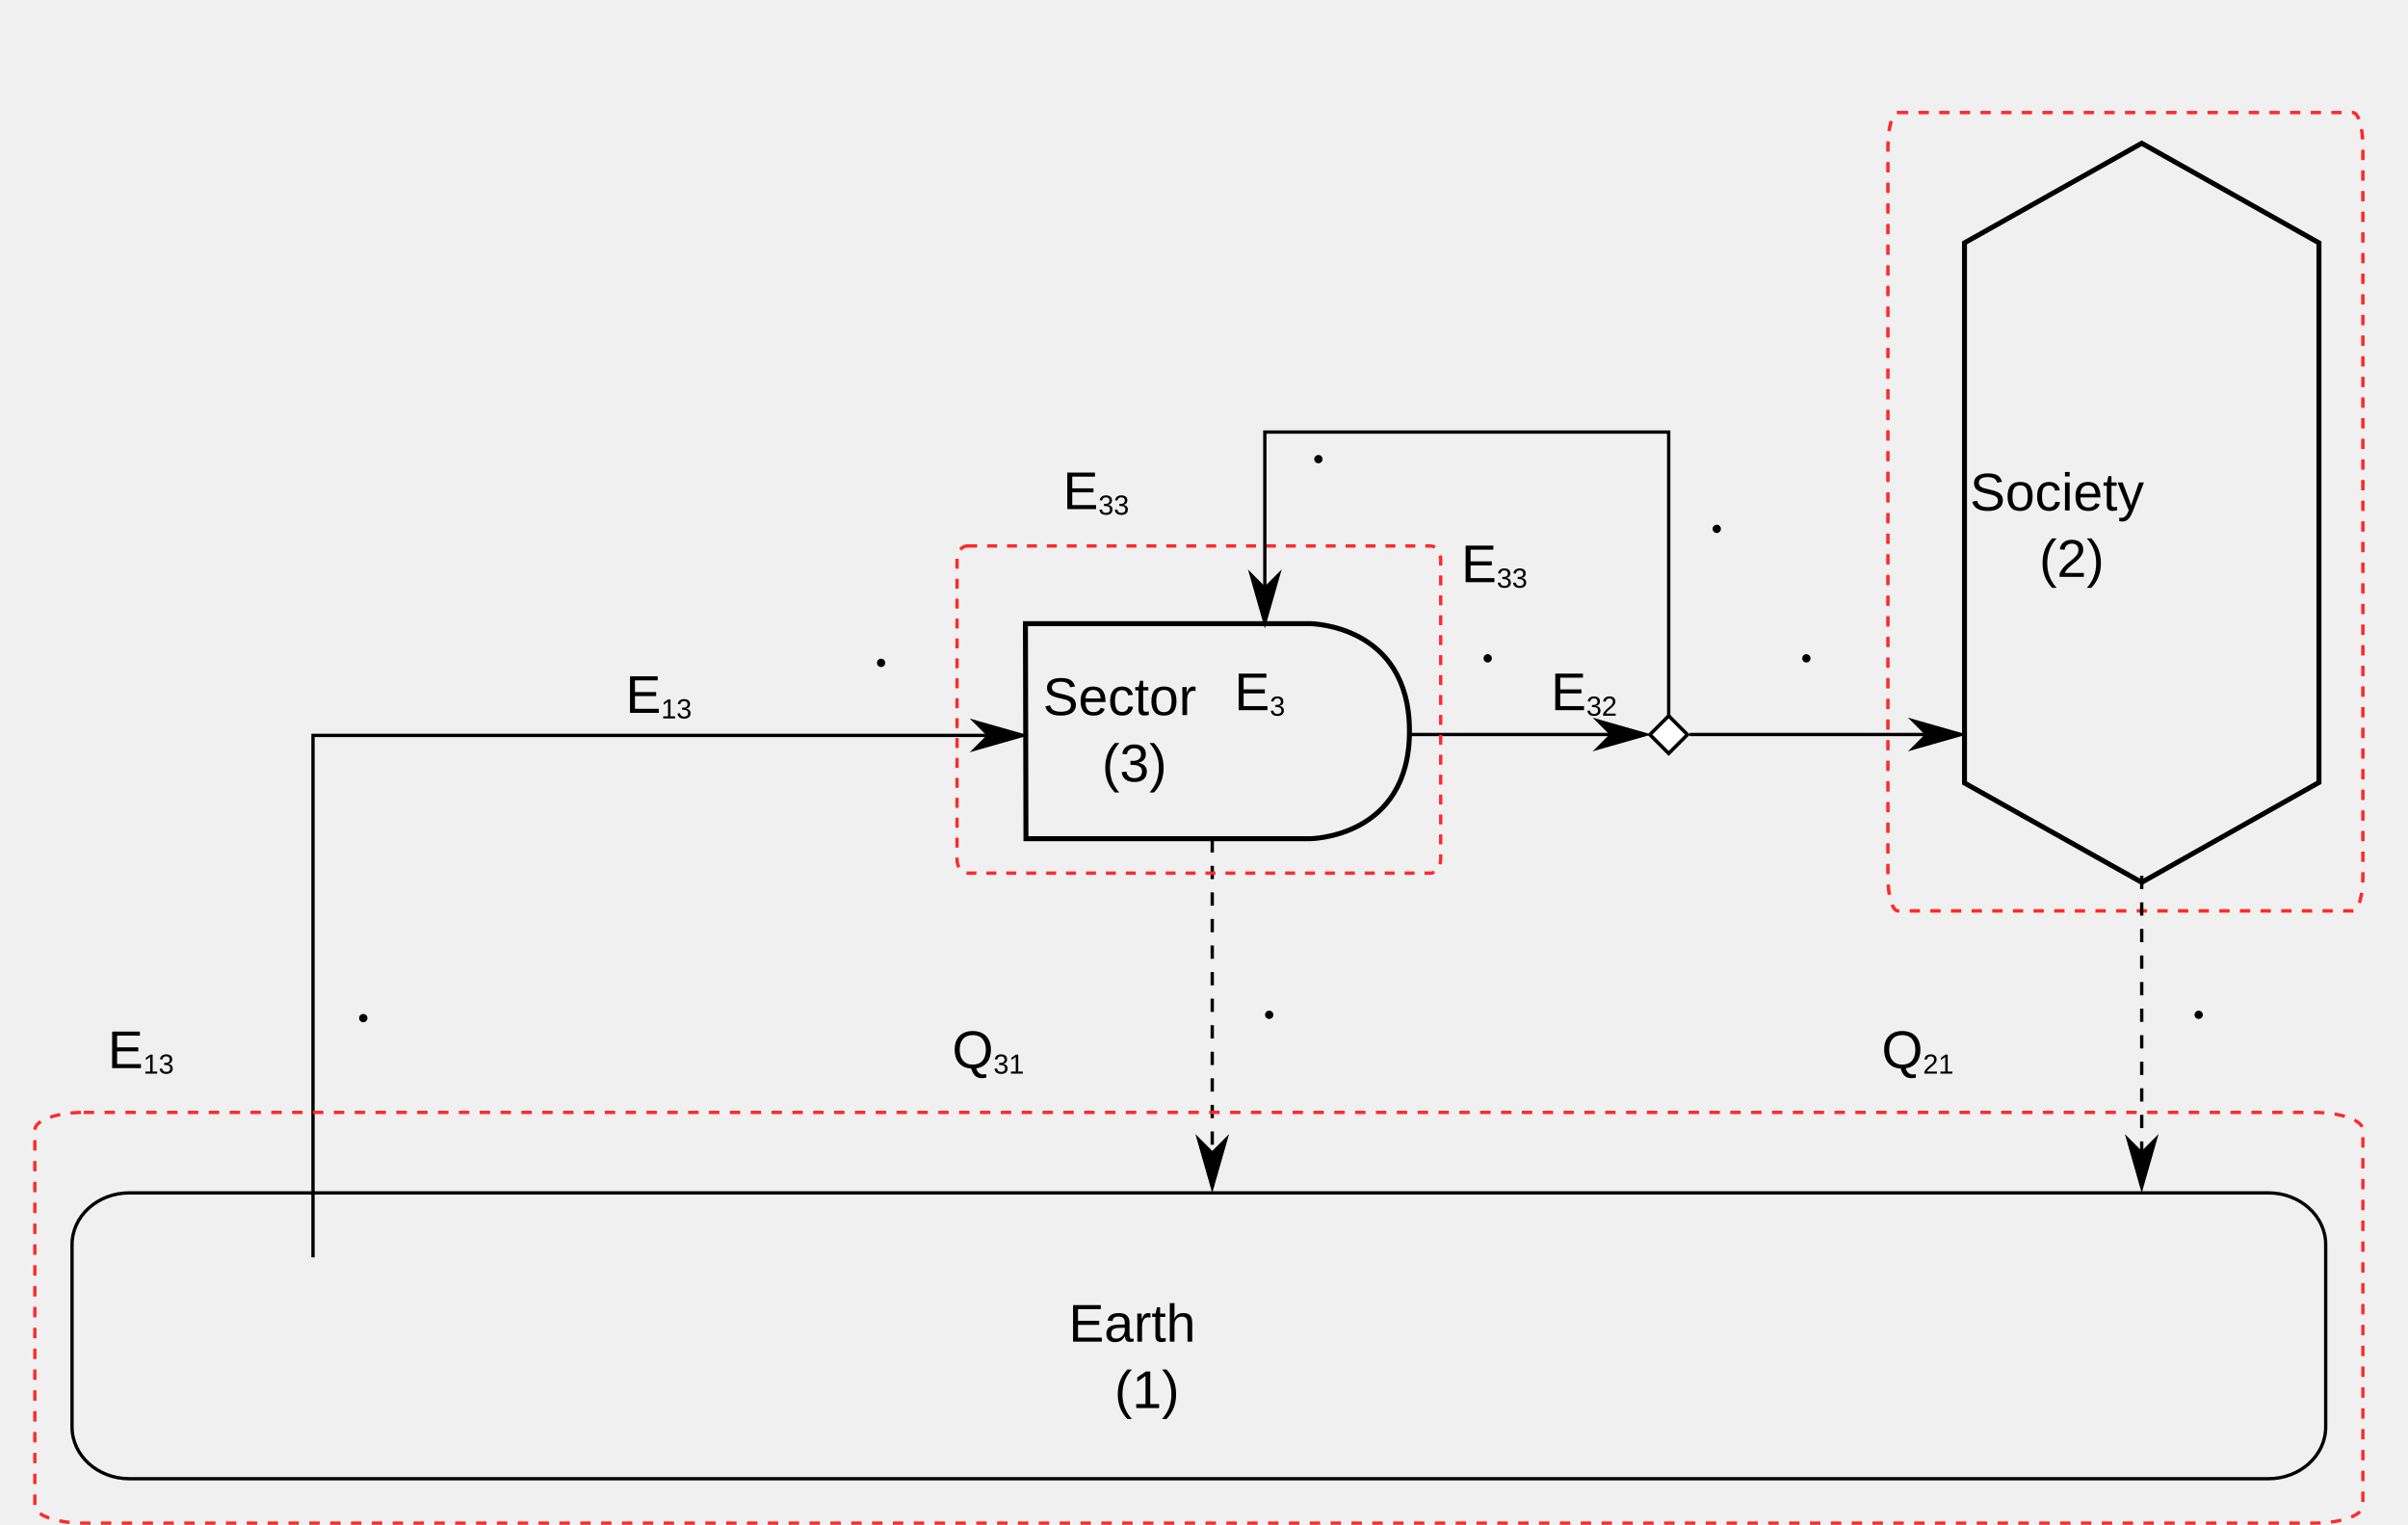
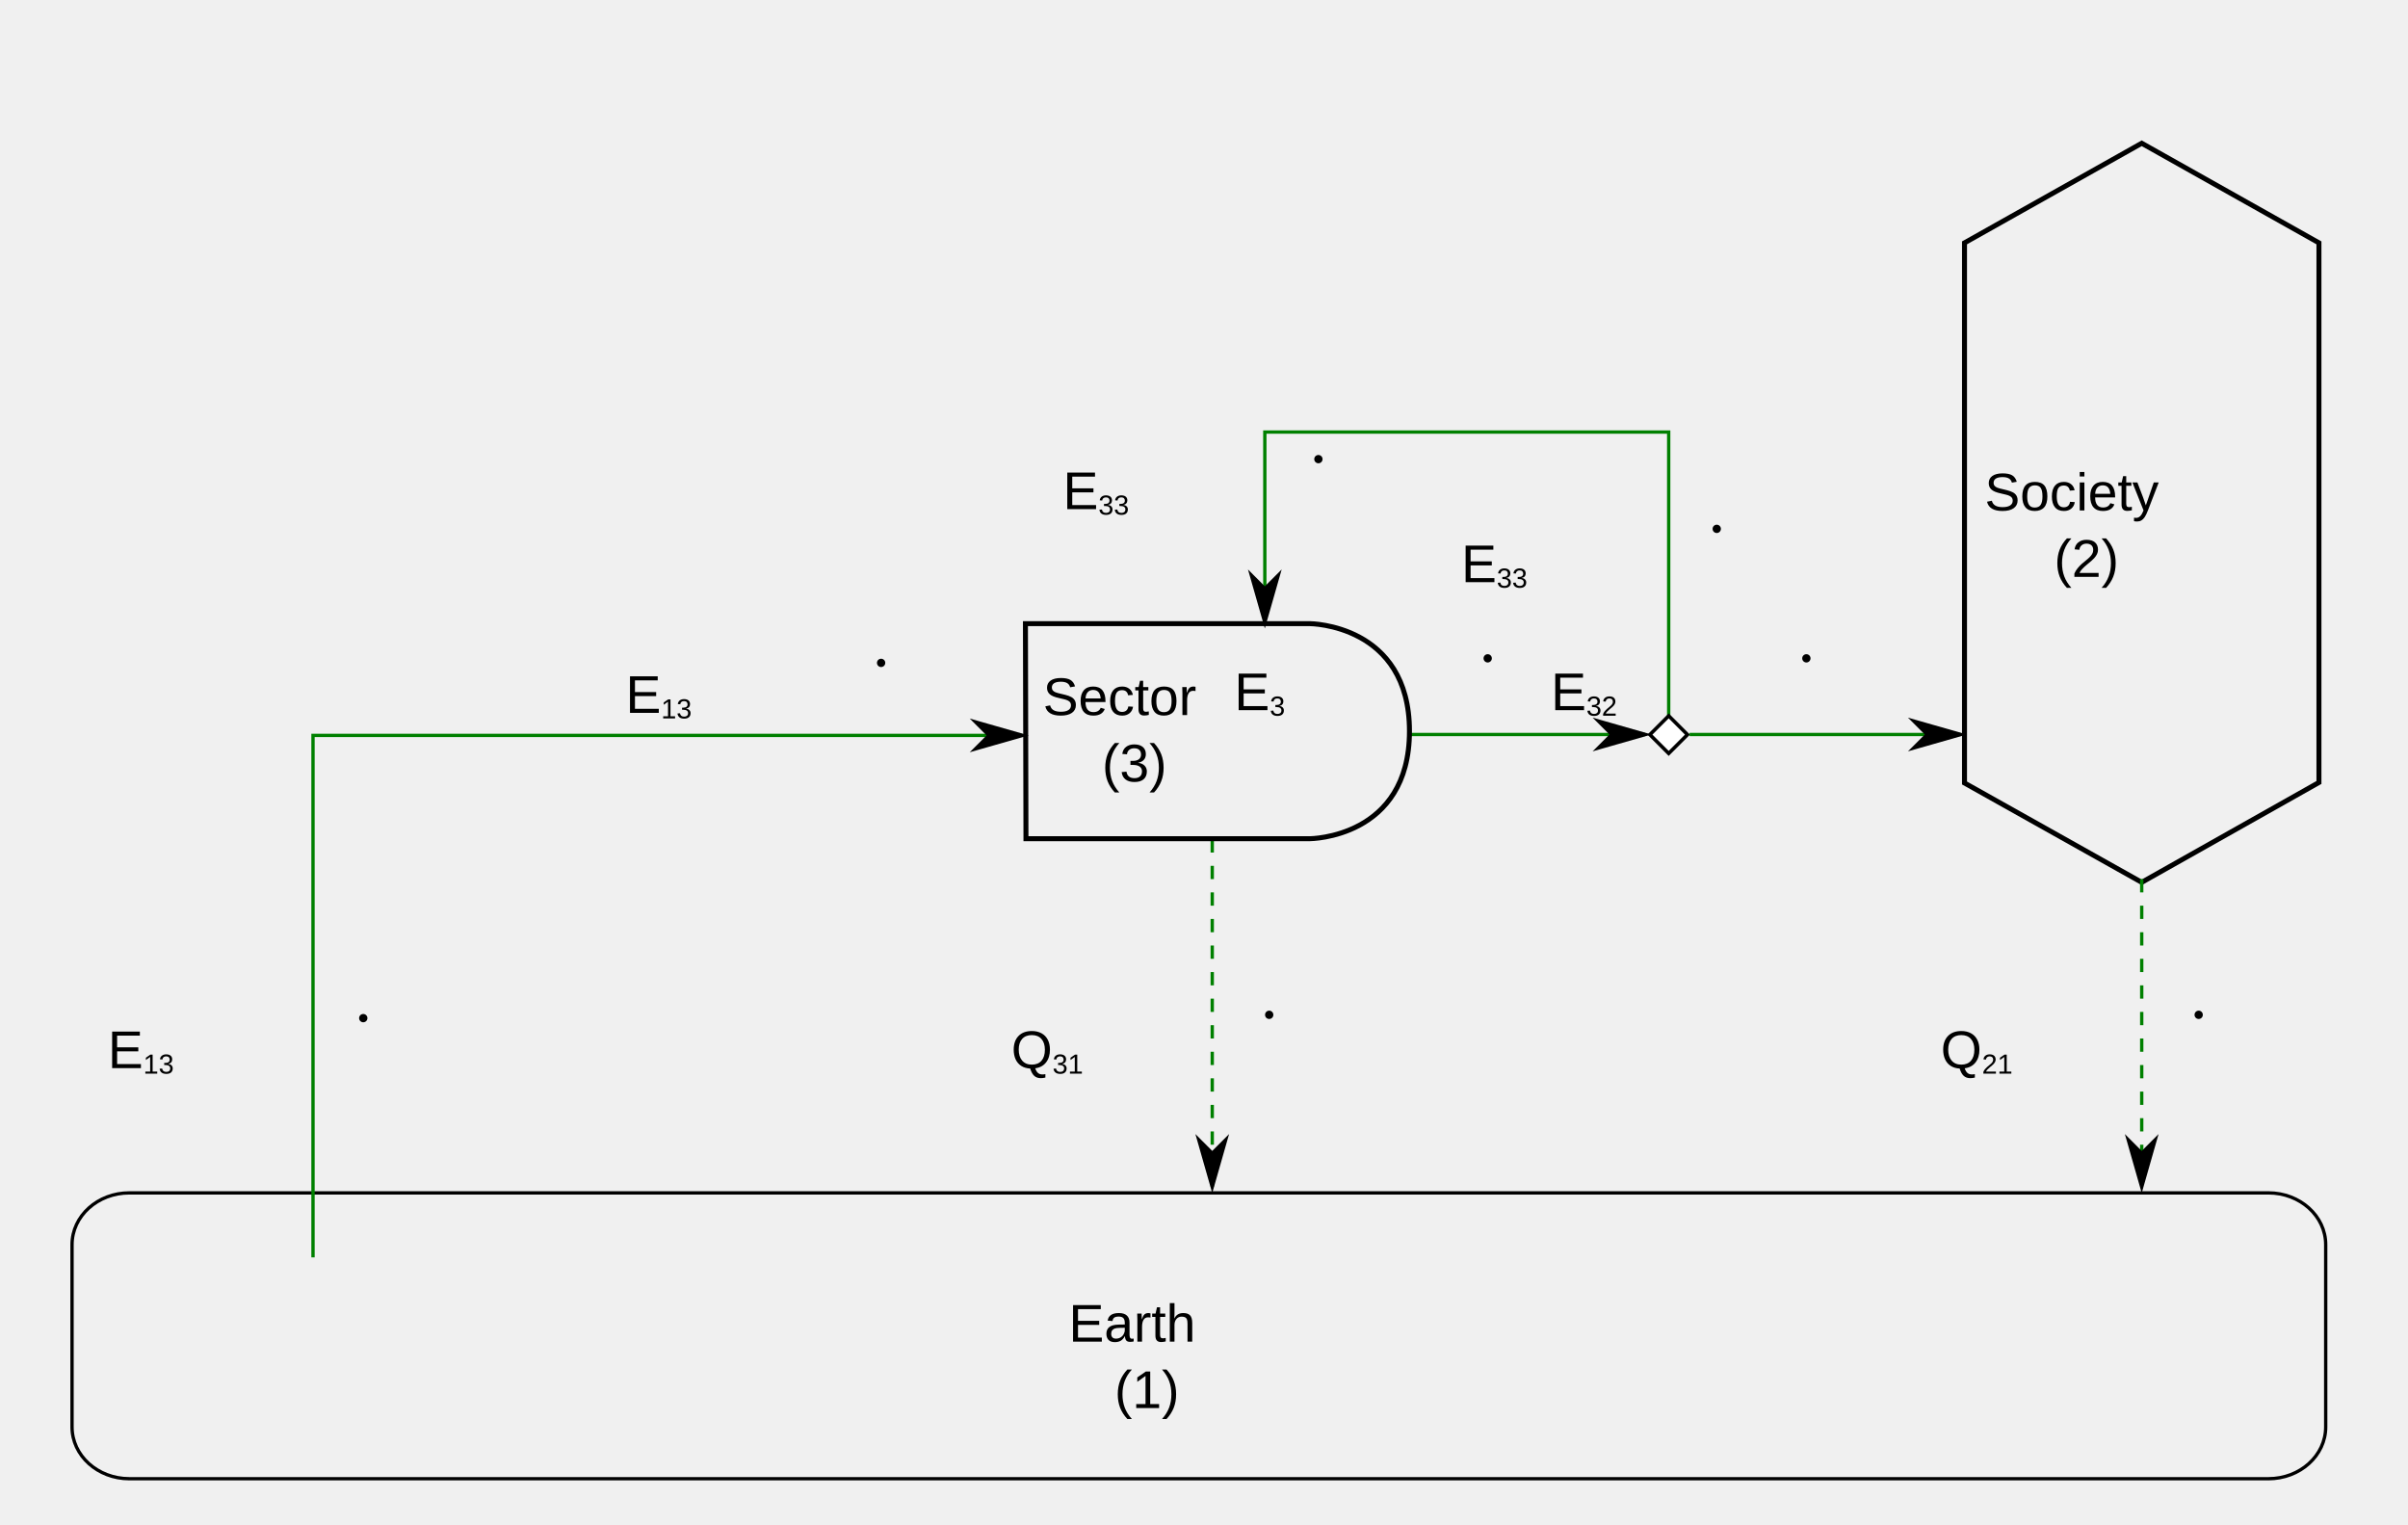
<svg xmlns="http://www.w3.org/2000/svg" version="1.1" width="1450.794" height="918.519" id="svg2" xml:space="preserve">
  <defs id="defs6">
    <marker orient="auto" refY="0" refX="0" id="Arrow1Lstart" style="overflow:visible">
      <path id="path4143" d="M 0,0 5,-5 -12.5,0 5,5 0,0 z" style="fill-rule:evenodd;stroke:#000000;stroke-width:1pt;marker-start:none" transform="matrix(0.8,0,0,0.8,10,0)" />
    </marker>
    <marker orient="auto" refY="0" refX="0" id="Arrow1Lend" style="overflow:visible">
      <path id="path4132" d="M 0,0 5,-5 -12.5,0 5,5 0,0 z" style="fill-rule:evenodd;stroke:#000000;stroke-width:1pt;marker-start:none" transform="matrix(-0.8,0,0,-0.8,-10,0)" />
    </marker>
    <marker style="overflow:visible" id="InfiniteLineStart" refX="0" refY="0" orient="auto">
      <g id="g4065" transform="translate(-13,0)">
        <circle d="M 3.8,0 C 3.8,0.442 3.442,0.8 3,0.8 2.558,0.8 2.2,0.442 2.2,0 c 0,-0.442 0.358,-0.8 0.8,-0.8 0.442,0 0.8,0.358 0.8,0.8 z" id="circle4067" r="0.8" cy="0" cx="3" />
        <circle d="M 7.3,0 C 7.3,0.442 6.942,0.8 6.5,0.8 6.058,0.8 5.7,0.442 5.7,0 c 0,-0.442 0.358,-0.8 0.8,-0.8 0.442,0 0.8,0.358 0.8,0.8 z" id="circle4069" r="0.8" cy="0" cx="6.5" />
        <circle d="M 10.8,0 C 10.8,0.442 10.442,0.8 10,0.8 9.558,0.8 9.2,0.442 9.2,0 c 0,-0.442 0.358,-0.8 0.8,-0.8 0.442,0 0.8,0.358 0.8,0.8 z" id="circle4071" r="0.8" cy="0" cx="10" />
      </g>
    </marker>
    <marker orient="auto" refY="0" refX="0" id="InfiniteLineStart-3" style="overflow:visible">
      <g transform="translate(-13,0)" id="g4065-9">
        <circle cx="3" cy="0" r="0.8" id="circle4067-9" d="M 3.8,0 C 3.8,0.442 3.442,0.8 3,0.8 2.558,0.8 2.2,0.442 2.2,0 c 0,-0.442 0.358,-0.8 0.8,-0.8 0.442,0 0.8,0.358 0.8,0.8 z" />
        <circle cx="6.5" cy="0" r="0.8" id="circle4069-7" d="M 7.3,0 C 7.3,0.442 6.942,0.8 6.5,0.8 6.058,0.8 5.7,0.442 5.7,0 c 0,-0.442 0.358,-0.8 0.8,-0.8 0.442,0 0.8,0.358 0.8,0.8 z" />
        <circle cx="10" cy="0" r="0.8" id="circle4071-0" d="M 10.8,0 C 10.8,0.442 10.442,0.8 10,0.8 9.558,0.8 9.2,0.442 9.2,0 c 0,-0.442 0.358,-0.8 0.8,-0.8 0.442,0 0.8,0.358 0.8,0.8 z" />
      </g>
    </marker>
    <marker style="overflow:visible" id="Arrow1Lend-0" refX="0" refY="0" orient="auto">
      <path transform="matrix(-0.8,0,0,-0.8,-10,0)" style="fill-rule:evenodd;stroke:#000000;stroke-width:1pt;marker-start:none" d="M 0,0 5,-5 -12.5,0 5,5 0,0 z" id="path4132-2" />
    </marker>
    <marker style="overflow:visible" id="Arrow1Lstart-7" refX="0" refY="0" orient="auto">
      <path transform="matrix(0.8,0,0,0.8,10,0)" style="fill-rule:evenodd;stroke:#000000;stroke-width:1pt;marker-start:none" d="M 0,0 5,-5 -12.5,0 5,5 0,0 z" id="path4143-9" />
    </marker>
    <marker style="overflow:visible" id="EmptyDiamondL" refX="0.0" refY="0.0" orient="auto">
      <path transform="scale(0.8)" style="fill-rule:evenodd;fill:#FFFFFF;stroke:#000000;stroke-width:1.0pt;marker-start:none" d="M 0,-7.071 L -7.071,0 L 0,7.071 L 7.071,0 L 0,-7.071 z " id="path4169" />
    </marker>
    <marker orient="auto" refY="0" refX="0" id="InfiniteLineStart-0" style="overflow:visible">
      <g transform="translate(-13,0)" id="g4065-5">
        <circle cx="3" cy="0" r="0.8" id="circle4067-6" d="M 3.8,0 C 3.8,0.442 3.442,0.8 3,0.8 2.558,0.8 2.2,0.442 2.2,0 c 0,-0.442 0.358,-0.8 0.8,-0.8 0.442,0 0.8,0.358 0.8,0.8 z" />
        <circle cx="6.5" cy="0" r="0.8" id="circle4069-78" d="M 7.3,0 C 7.3,0.442 6.942,0.8 6.5,0.8 6.058,0.8 5.7,0.442 5.7,0 c 0,-0.442 0.358,-0.8 0.8,-0.8 0.442,0 0.8,0.358 0.8,0.8 z" />
        <circle cx="10" cy="0" r="0.8" id="circle4071-06" d="M 10.8,0 C 10.8,0.442 10.442,0.8 10,0.8 9.558,0.8 9.2,0.442 9.2,0 c 0,-0.442 0.358,-0.8 0.8,-0.8 0.442,0 0.8,0.358 0.8,0.8 z" />
      </g>
    </marker>
    <marker style="overflow:visible" id="Arrow1Lend-7" refX="0" refY="0" orient="auto">
      <path transform="matrix(-0.8,0,0,-0.8,-10,0)" style="fill-rule:evenodd;stroke:#000000;stroke-width:1pt;marker-start:none" d="M 0,0 5,-5 -12.5,0 5,5 0,0 z" id="path4132-0" />
    </marker>
    <marker style="overflow:visible" id="Arrow1Lstart-0" refX="0" refY="0" orient="auto">
      <path transform="matrix(0.8,0,0,0.8,10,0)" style="fill-rule:evenodd;stroke:#000000;stroke-width:1pt;marker-start:none" d="M 0,0 5,-5 -12.5,0 5,5 0,0 z" id="path4143-5" />
    </marker>
  </defs>
  <g transform="matrix(1.25,0,0,-1.25,797.0021,416.4022)" id="g10">
    <g id="g12">
      <rect style="fill:none;stroke:#000000;stroke-width:1.6;stroke-linecap:butt;stroke-linejoin:miter;stroke-miterlimit:4;stroke-opacity:1;stroke-dasharray:none;stroke-dashoffset:0" id="rect4109" width="137.754" height="1086.244" x="241.74" y="-483.366" transform="matrix(0,-1,-1,0,0,0)" rx="24.934" ry="27.614" />
      <text transform="scale(1,-1)" id="text4115" y="313.416" x="-59.893" style="font-size:25.6px;font-style:normal;font-variant:normal;font-weight:normal;font-stretch:normal;text-align:center;line-height:125%;letter-spacing:0px;word-spacing:0px;text-anchor:middle;fill:#000000;fill-opacity:1;stroke:none;font-family:Arial;-inkscape-font-specification:Arial" xml:space="preserve">
        <tspan y="313.416" x="-59.893" id="tspan4117">Earth</tspan>
        <tspan y="345.416" x="-59.893" id="tspan4119">(1)</tspan>
      </text>
-       <path id="path3349" d="m -144.875,-21.278 -341.862,0 0,-251.544" style="fill:none;stroke:#000000;stroke-width:1.6;stroke-linecap:butt;stroke-linejoin:miter;stroke-opacity:1;marker-start:url(#Arrow1Lstart);marker-end:none" />
+       <path id="path3349" d="m -144.875,-21.278 -341.862,0 0,-251.544" style="fill:none;stroke:#008000;stroke-width:1.6;stroke-linecap:butt;stroke-linejoin:miter;stroke-opacity:1;marker-start:url(#Arrow1Lstart);marker-end:none" />
      <text transform="scale(1,-1)" id="text4782" y="181.615" x="-439.962" style="font-size:25.6px;font-style:normal;font-variant:normal;font-weight:normal;font-stretch:normal;text-align:end;line-height:125%;letter-spacing:0px;word-spacing:0px;text-anchor:end;fill:#000000;fill-opacity:1;stroke:none;font-family:Arial;-inkscape-font-specification:Arial" xml:space="preserve">
        <tspan id="tspan3042" x="-439.962" y="181.615">E<tspan style="font-size:52%;baseline-shift:sub" id="tspan3044">13</tspan>
        </tspan>
      </text>
      <path transform="matrix(0.07404241,0,0,-0.1031305,-449.0258,-131.7017)" d="m -155.143,250.419 c 0,10.71 -12.093,19.393 -27.012,19.393 -14.918,0 -27.012,-8.682 -27.012,-19.393 0,-10.71 12.093,-19.393 27.012,-19.393 14.918,0 27.012,8.682 27.012,19.393 z" id="path4796" style="fill:#000000;fill-opacity:1;stroke:none" />
      <text xml:space="preserve" style="font-size:25.6px;font-style:normal;font-variant:normal;font-weight:normal;font-stretch:normal;text-align:end;line-height:125%;letter-spacing:0px;word-spacing:0px;text-anchor:end;fill:#000000;fill-opacity:1;stroke:none;font-family:Arial;-inkscape-font-specification:Arial" x="-190.362" y="10.415" id="text4806" transform="scale(1,-1)">
        <tspan id="tspan4808" x="-190.362" y="10.415">E<tspan style="font-size:52%;baseline-shift:sub" id="tspan4810">13</tspan>
        </tspan>
      </text>
      <path style="fill:#000000;fill-opacity:1;stroke:none" id="path4812" d="m -155.143,250.419 c 0,10.71 -12.093,19.393 -27.012,19.393 -14.918,0 -27.012,-8.682 -27.012,-19.393 0,-10.71 12.093,-19.393 27.012,-19.393 14.918,0 27.012,8.682 27.012,19.393 z" transform="matrix(0.07404241,0,0,-0.1031305,-199.4258,39.49831)" />
-       <g id="g3904" transform="translate(4.656204,0)">
-         <rect width="228.922" height="384.72" rx="4.804" ry="16.312" x="267.711" y="-278.878" transform="scale(1,-1)" id="rect3037" style="fill:none;stroke:#ff2a2a;stroke-width:1.658;stroke-miterlimit:4;stroke-opacity:1;stroke-dasharray:4.974, 4.974;stroke-dashoffset:0" />
-         <text transform="scale(1,-1)" id="text3119" y="-87.124" x="388.306" style="font-size:25.6px;font-style:normal;font-variant:normal;font-weight:normal;font-stretch:normal;text-align:center;line-height:125%;letter-spacing:0px;word-spacing:0px;text-anchor:middle;fill:#000000;fill-opacity:1;stroke:none;font-family:Arial;-inkscape-font-specification:Arial" xml:space="preserve">
-           <tspan y="-87.124" x="388.306" id="tspan3123">Society</tspan>
-           <tspan y="-55.124" x="388.306" id="tspan3125">(2)</tspan>
-         </text>
-         <path style="fill:none;stroke:#000000;stroke-width:2.4;stroke-linecap:butt;stroke-linejoin:miter;stroke-miterlimit:4;stroke-opacity:1;stroke-dasharray:none" id="path4124" d="m 304.615,-44.212 0,260.3 85.42,48 85.417,-48 0,-260.047 -85.417,-48.125 z" />
-         <path style="fill:none;stroke:#000000;stroke-width:1.6;stroke-linecap:butt;stroke-linejoin:miter;stroke-miterlimit:4;stroke-opacity:1;stroke-dasharray:6.4, 6.4;stroke-dashoffset:0;marker-end:url(#Arrow1Lend)" id="path4841" d="m 390.033,-88.931 0,-149.794" />
-         <text xml:space="preserve" style="font-size:25.6px;font-style:normal;font-variant:normal;font-weight:normal;font-stretch:normal;text-align:end;line-height:125%;letter-spacing:0px;word-spacing:0px;text-anchor:end;fill:#000000;fill-opacity:1;stroke:none;font-family:Arial;-inkscape-font-specification:Arial" x="441.638" y="181.615" id="text4843" transform="scale(1,-1)">
-           <tspan id="tspan4845" x="441.638" y="181.615">Q<tspan style="font-size:52%;baseline-shift:sub" id="tspan4847">21</tspan>
-           </tspan>
-         </text>
-         <path style="fill:#000000;fill-opacity:1;stroke:none" id="path4849" d="m -155.143,250.419 c 0,10.71 -12.093,19.393 -27.012,19.393 -14.918,0 -27.012,-8.682 -27.012,-19.393 0,-10.71 12.093,-19.393 27.012,-19.393 14.918,0 27.012,8.682 27.012,19.393 z" transform="matrix(0.07404241,0,0,-0.1031305,430.9742,-130.1017)" />
-         <path d="m -57.967,-71.331 0,-167.394" id="path3164" style="fill:none;stroke:#000000;stroke-width:1.6;stroke-linecap:butt;stroke-linejoin:miter;stroke-miterlimit:4;stroke-opacity:1;stroke-dasharray:6.4, 6.4;stroke-dashoffset:0;marker-end:url(#Arrow1Lend)" />
-         <text transform="scale(1,-1)" id="text3166" y="181.615" x="-6.362" style="font-size:25.6px;font-style:normal;font-variant:normal;font-weight:normal;font-stretch:normal;text-align:end;line-height:125%;letter-spacing:0px;word-spacing:0px;text-anchor:end;fill:#000000;fill-opacity:1;stroke:none;font-family:Arial;-inkscape-font-specification:Arial" xml:space="preserve">
-           <tspan y="181.615" x="-6.362" id="tspan3168">Q<tspan id="tspan3170" style="font-size:52%;baseline-shift:sub">31</tspan>
-           </tspan>
-         </text>
-         <path transform="matrix(0.07404241,0,0,-0.1031305,-17.02581,-130.1017)" d="m -155.143,250.419 c 0,10.71 -12.093,19.393 -27.012,19.393 -14.918,0 -27.012,-8.682 -27.012,-19.393 0,-10.71 12.093,-19.393 27.012,-19.393 14.918,0 27.012,8.682 27.012,19.393 z" id="path3172" style="fill:#000000;fill-opacity:1;stroke:none" />
-       </g>
-       <rect width="1122.091" height="197.921" rx="23.546" ry="8.392" x="-620.802" y="202.973" transform="scale(1,-1)" id="rect4745" style="fill:none;stroke:#ff2a2a;stroke-width:1.6;stroke-miterlimit:4;stroke-opacity:1;stroke-dasharray:5.023, 5.023;stroke-dashoffset:0" />
+       <text xml:space="preserve" style="font-size:25.6px;font-style:normal;font-variant:normal;font-weight:normal;font-stretch:normal;text-align:center;line-height:125%;letter-spacing:0px;word-spacing:0px;text-anchor:middle;fill:#000000;fill-opacity:1;stroke:none;font-family:Arial;-inkscape-font-specification:Arial" x="392.962" y="-87.124" id="text3119" transform="scale(1,-1)">
+         <tspan id="tspan3123" x="392.962" y="-87.124">Society</tspan>
+         <tspan id="tspan3125" x="392.962" y="-55.124">(2)</tspan>
+       </text>
+       <path d="m 309.271,-44.212 0,260.3 85.42,48 85.417,-48 0,-260.047 -85.417,-48.125 z" id="path4124" style="fill:none;stroke:#000000;stroke-width:2.4;stroke-linecap:butt;stroke-linejoin:miter;stroke-miterlimit:4;stroke-opacity:1;stroke-dasharray:none" />
+       <path d="m 394.689,-90.531 0,-148.194" id="path4841" style="fill:none;stroke:#008000;stroke-width:1.6;stroke-linecap:butt;stroke-linejoin:miter;stroke-miterlimit:4;stroke-opacity:1;stroke-dasharray:6.4, 6.4;stroke-dashoffset:0;marker-end:url(#Arrow1Lend)" />
+       <text transform="scale(1,-1)" id="text4843" y="181.615" x="446.294" style="font-size:25.6px;font-style:normal;font-variant:normal;font-weight:normal;font-stretch:normal;text-align:end;line-height:125%;letter-spacing:0px;word-spacing:0px;text-anchor:end;fill:#000000;fill-opacity:1;stroke:none;font-family:Arial;-inkscape-font-specification:Arial" xml:space="preserve">
+         <tspan y="181.615" x="446.294" id="tspan4845">Q<tspan id="tspan4847" style="font-size:52%;baseline-shift:sub">21</tspan>
+         </tspan>
+       </text>
+       <path transform="matrix(0.07404241,0,0,-0.1031305,435.6304,-130.1017)" d="m -155.143,250.419 a 27.012,19.393 0 1 1 -54.023,0 27.012,19.393 0 1 1 54.023,0 z" id="path4849" style="fill:#000000;fill-opacity:1;stroke:none" />
+       <path style="fill:none;stroke:#008000;stroke-width:1.6;stroke-linecap:butt;stroke-linejoin:miter;stroke-miterlimit:4;stroke-opacity:1;stroke-dasharray:6.4, 6.4;stroke-dashoffset:0;marker-end:url(#Arrow1Lend)" id="path3164" d="m -53.311,-71.331 0,-167.394" />
+       <text xml:space="preserve" style="font-size:25.6px;font-style:normal;font-variant:normal;font-weight:normal;font-stretch:normal;text-align:end;line-height:125%;letter-spacing:0px;word-spacing:0px;text-anchor:end;fill:#000000;fill-opacity:1;stroke:none;font-family:Arial;-inkscape-font-specification:Arial" x="-1.706" y="181.615" id="text3166" transform="scale(1,-1)">
+         <tspan id="tspan3168" x="-1.706" y="181.615">Q<tspan style="font-size:52%;baseline-shift:sub" id="tspan3170">31</tspan>
+         </tspan>
+       </text>
+       <path style="fill:#000000;fill-opacity:1;stroke:none" id="path3172" d="m -155.143,250.419 a 27.012,19.393 0 1 1 -54.023,0 27.012,19.393 0 1 1 54.023,0 z" transform="matrix(0.07404241,0,0,-0.1031305,-12.36961,-130.1017)" />
      <text xml:space="preserve" style="font-size:40px;font-style:normal;font-weight:normal;line-height:125%;letter-spacing:0px;word-spacing:0px;fill:#000000;fill-opacity:1;stroke:none;font-family:Sans" x="1491.808" y="664.912" id="text3105" transform="matrix(0.8,0,0,-0.8,-637.6017,333.1218)">
        <tspan id="tspan3107" x="1491.808" y="664.912" />
      </text>
      <g id="g10-3" transform="translate(1225.022,-64.78471)">
        <g id="g12-9">
          <text transform="matrix(0.8,0,0,-0.8,-637.6017,333.1218)" id="text3105-3" y="664.912" x="1491.808" style="font-size:40px;font-style:normal;font-weight:normal;line-height:125%;letter-spacing:0px;word-spacing:0px;fill:#000000;fill-opacity:1;stroke:none;font-family:Sans" xml:space="preserve">
            <tspan y="664.912" x="1491.808" id="tspan3107-8" />
          </text>
        </g>
      </g>
-       <path style="fill:none;stroke:#000000;stroke-width:1.6;stroke-linecap:butt;stroke-linejoin:miter;stroke-miterlimit:4;stroke-opacity:1;stroke-dasharray:none;marker-end:url(#Arrow1Lend-7)" id="path24" d="m 40.757,-20.841 114.594,0" />
+       <path style="fill:none;stroke:#008000;stroke-width:1.6;stroke-linecap:butt;stroke-linejoin:miter;stroke-miterlimit:4;stroke-opacity:1;stroke-dasharray:none;marker-end:url(#Arrow1Lend-7)" id="path24" d="m 40.757,-20.841 114.594,0" />
      <g id="g5963" transform="translate(-21.79792,11.2)">
        <g id="g5970">
          <path style="fill:none;stroke:#000000;stroke-width:2.4;stroke-linecap:butt;stroke-linejoin:miter;stroke-miterlimit:4;stroke-opacity:1;stroke-dasharray:none" id="path14" d="m -121.554,21.379 137.1,0 c 0,0 48,-0.209 48,-51.82 -2.6e-4,-51.611 -48,-51.817 -48,-51.817 l -136.847,0 z" />
-           <rect style="fill:none;stroke:#ff2a2a;stroke-width:1.6;stroke-miterlimit:4;stroke-opacity:1;stroke-dasharray:4.8, 4.8;stroke-dashoffset:0" id="rect3056" transform="scale(1,-1)" y="-58.824" x="-154.519" ry="6.686" rx="4.892" height="157.679" width="233.122" />
          <text transform="scale(1,-1)" id="text3085" y="22.689" x="-29.904" style="font-size:25.6px;font-style:normal;font-variant:normal;font-weight:normal;font-stretch:normal;text-align:center;line-height:125%;letter-spacing:0px;word-spacing:0px;text-anchor:middle;fill:#000000;fill-opacity:1;stroke:none;font-family:Arial;-inkscape-font-specification:Arial" xml:space="preserve">
            <tspan y="22.689" x="-29.904" id="tspan3089">Sector</tspan>
            <tspan id="tspan3115" y="54.689" x="-29.904">(3)</tspan>
          </text>
        </g>
      </g>
-       <path id="path4774" d="m 166.695,-20.901 0,145.81 -194.662,0 0,-91.544" style="fill:none;stroke:#000000;stroke-width:1.6;stroke-linecap:butt;stroke-linejoin:miter;stroke-opacity:1;marker-start:url(#EmptyDiamondL);marker-end:url(#Arrow1Lend)" />
+       <path id="path4774" d="m 166.695,-20.901 0,145.81 -194.662,0 0,-91.544" style="fill:none;stroke:#008000;stroke-width:1.6;stroke-linecap:butt;stroke-linejoin:miter;stroke-opacity:1;marker-start:url(#EmptyDiamondL);marker-end:url(#Arrow1Lend)" />
      <text transform="scale(1,-1)" id="text4981" y="9.113" x="95.607" style="font-size:25.6px;font-style:normal;font-variant:normal;font-weight:normal;font-stretch:normal;text-align:end;line-height:125%;letter-spacing:0px;word-spacing:0px;text-anchor:end;fill:#000000;fill-opacity:1;stroke:none;font-family:Arial;-inkscape-font-specification:Arial" xml:space="preserve">
        <tspan y="9.113" x="95.607" id="tspan4983">E<tspan id="tspan4985" style="font-size:52%;baseline-shift:sub">3</tspan>
        </tspan>
      </text>
      <text xml:space="preserve" style="font-size:25.6px;font-style:normal;font-variant:normal;font-weight:normal;font-stretch:normal;text-align:end;line-height:125%;letter-spacing:0px;word-spacing:0px;text-anchor:end;fill:#000000;fill-opacity:1;stroke:none;font-family:Arial;-inkscape-font-specification:Arial" x="212.407" y="-52.572" id="text4993" transform="scale(1,-1)">
        <tspan id="tspan4995" x="212.407" y="-52.572">E<tspan style="font-size:52%;baseline-shift:sub" id="tspan4997">33</tspan>
        </tspan>
      </text>
      <text transform="scale(1,-1)" id="text5029" y="-87.772" x="20.407" style="font-size:25.6px;font-style:normal;font-variant:normal;font-weight:normal;font-stretch:normal;text-align:end;line-height:125%;letter-spacing:0px;word-spacing:0px;text-anchor:end;fill:#000000;fill-opacity:1;stroke:none;font-family:Arial;-inkscape-font-specification:Arial" xml:space="preserve">
        <tspan y="-87.772" x="20.407" id="tspan5031">E<tspan id="tspan5033" style="font-size:52%;baseline-shift:sub">33</tspan>
        </tspan>
      </text>
      <path transform="matrix(0.07404241,0,0,-0.1031305,11.34359,137.6853)" d="m -155.143,250.419 c 0,10.71 -12.093,19.393 -27.012,19.393 -14.918,0 -27.012,-8.682 -27.012,-19.393 0,-10.71 12.093,-19.393 27.012,-19.393 14.918,0 27.012,8.682 27.012,19.393 z" id="path3105" style="fill:#000000;fill-opacity:1;stroke:none" />
      <path transform="matrix(0.07404241,0,0,-0.1031305,92.9436,41.6853)" d="m -155.143,250.419 c 0,10.71 -12.093,19.393 -27.012,19.393 -14.918,0 -27.012,-8.682 -27.012,-19.393 0,-10.71 12.093,-19.393 27.012,-19.393 14.918,0 27.012,8.682 27.012,19.393 z" id="path3125" style="fill:#000000;fill-opacity:1;stroke:none" />
      <path style="fill:#000000;fill-opacity:1;stroke:none" id="path3132" d="m -155.143,250.419 c 0,10.71 -12.093,19.393 -27.012,19.393 -14.918,0 -27.012,-8.682 -27.012,-19.393 0,-10.71 12.093,-19.393 27.012,-19.393 14.918,0 27.012,8.682 27.012,19.393 z" transform="matrix(0.07404241,0,0,-0.1031305,203.3436,104.0853)" />
-       <path d="m 176.757,-20.841 130.594,0" id="path6395" style="fill:none;stroke:#000000;stroke-width:1.6;stroke-linecap:butt;stroke-linejoin:miter;stroke-miterlimit:4;stroke-opacity:1;stroke-dasharray:none;marker-end:url(#Arrow1Lend-7)" />
+       <path d="m 176.757,-20.841 130.594,0" id="path6395" style="fill:none;stroke:#008000;stroke-width:1.6;stroke-linecap:butt;stroke-linejoin:miter;stroke-miterlimit:4;stroke-opacity:1;stroke-dasharray:none;marker-end:url(#Arrow1Lend-7)" />
      <text xml:space="preserve" style="font-size:25.6px;font-style:normal;font-variant:normal;font-weight:normal;font-stretch:normal;text-align:end;line-height:125%;letter-spacing:0px;word-spacing:0px;text-anchor:end;fill:#000000;fill-opacity:1;stroke:none;font-family:Arial;-inkscape-font-specification:Arial" x="255.607" y="9.113" id="text6397" transform="scale(1,-1)">
        <tspan id="tspan6399" x="255.607" y="9.113">E<tspan style="font-size:52%;baseline-shift:sub" id="tspan6401">32</tspan>
        </tspan>
      </text>
      <path style="fill:#000000;fill-opacity:1;stroke:none" id="path6403" d="m -155.143,250.419 c 0,10.71 -12.093,19.393 -27.012,19.393 -14.918,0 -27.012,-8.682 -27.012,-19.393 0,-10.71 12.093,-19.393 27.012,-19.393 14.918,0 27.012,8.682 27.012,19.393 z" transform="matrix(0.07404241,0,0,-0.1031305,246.5436,41.6853)" />
    </g>
  </g>
</svg>
